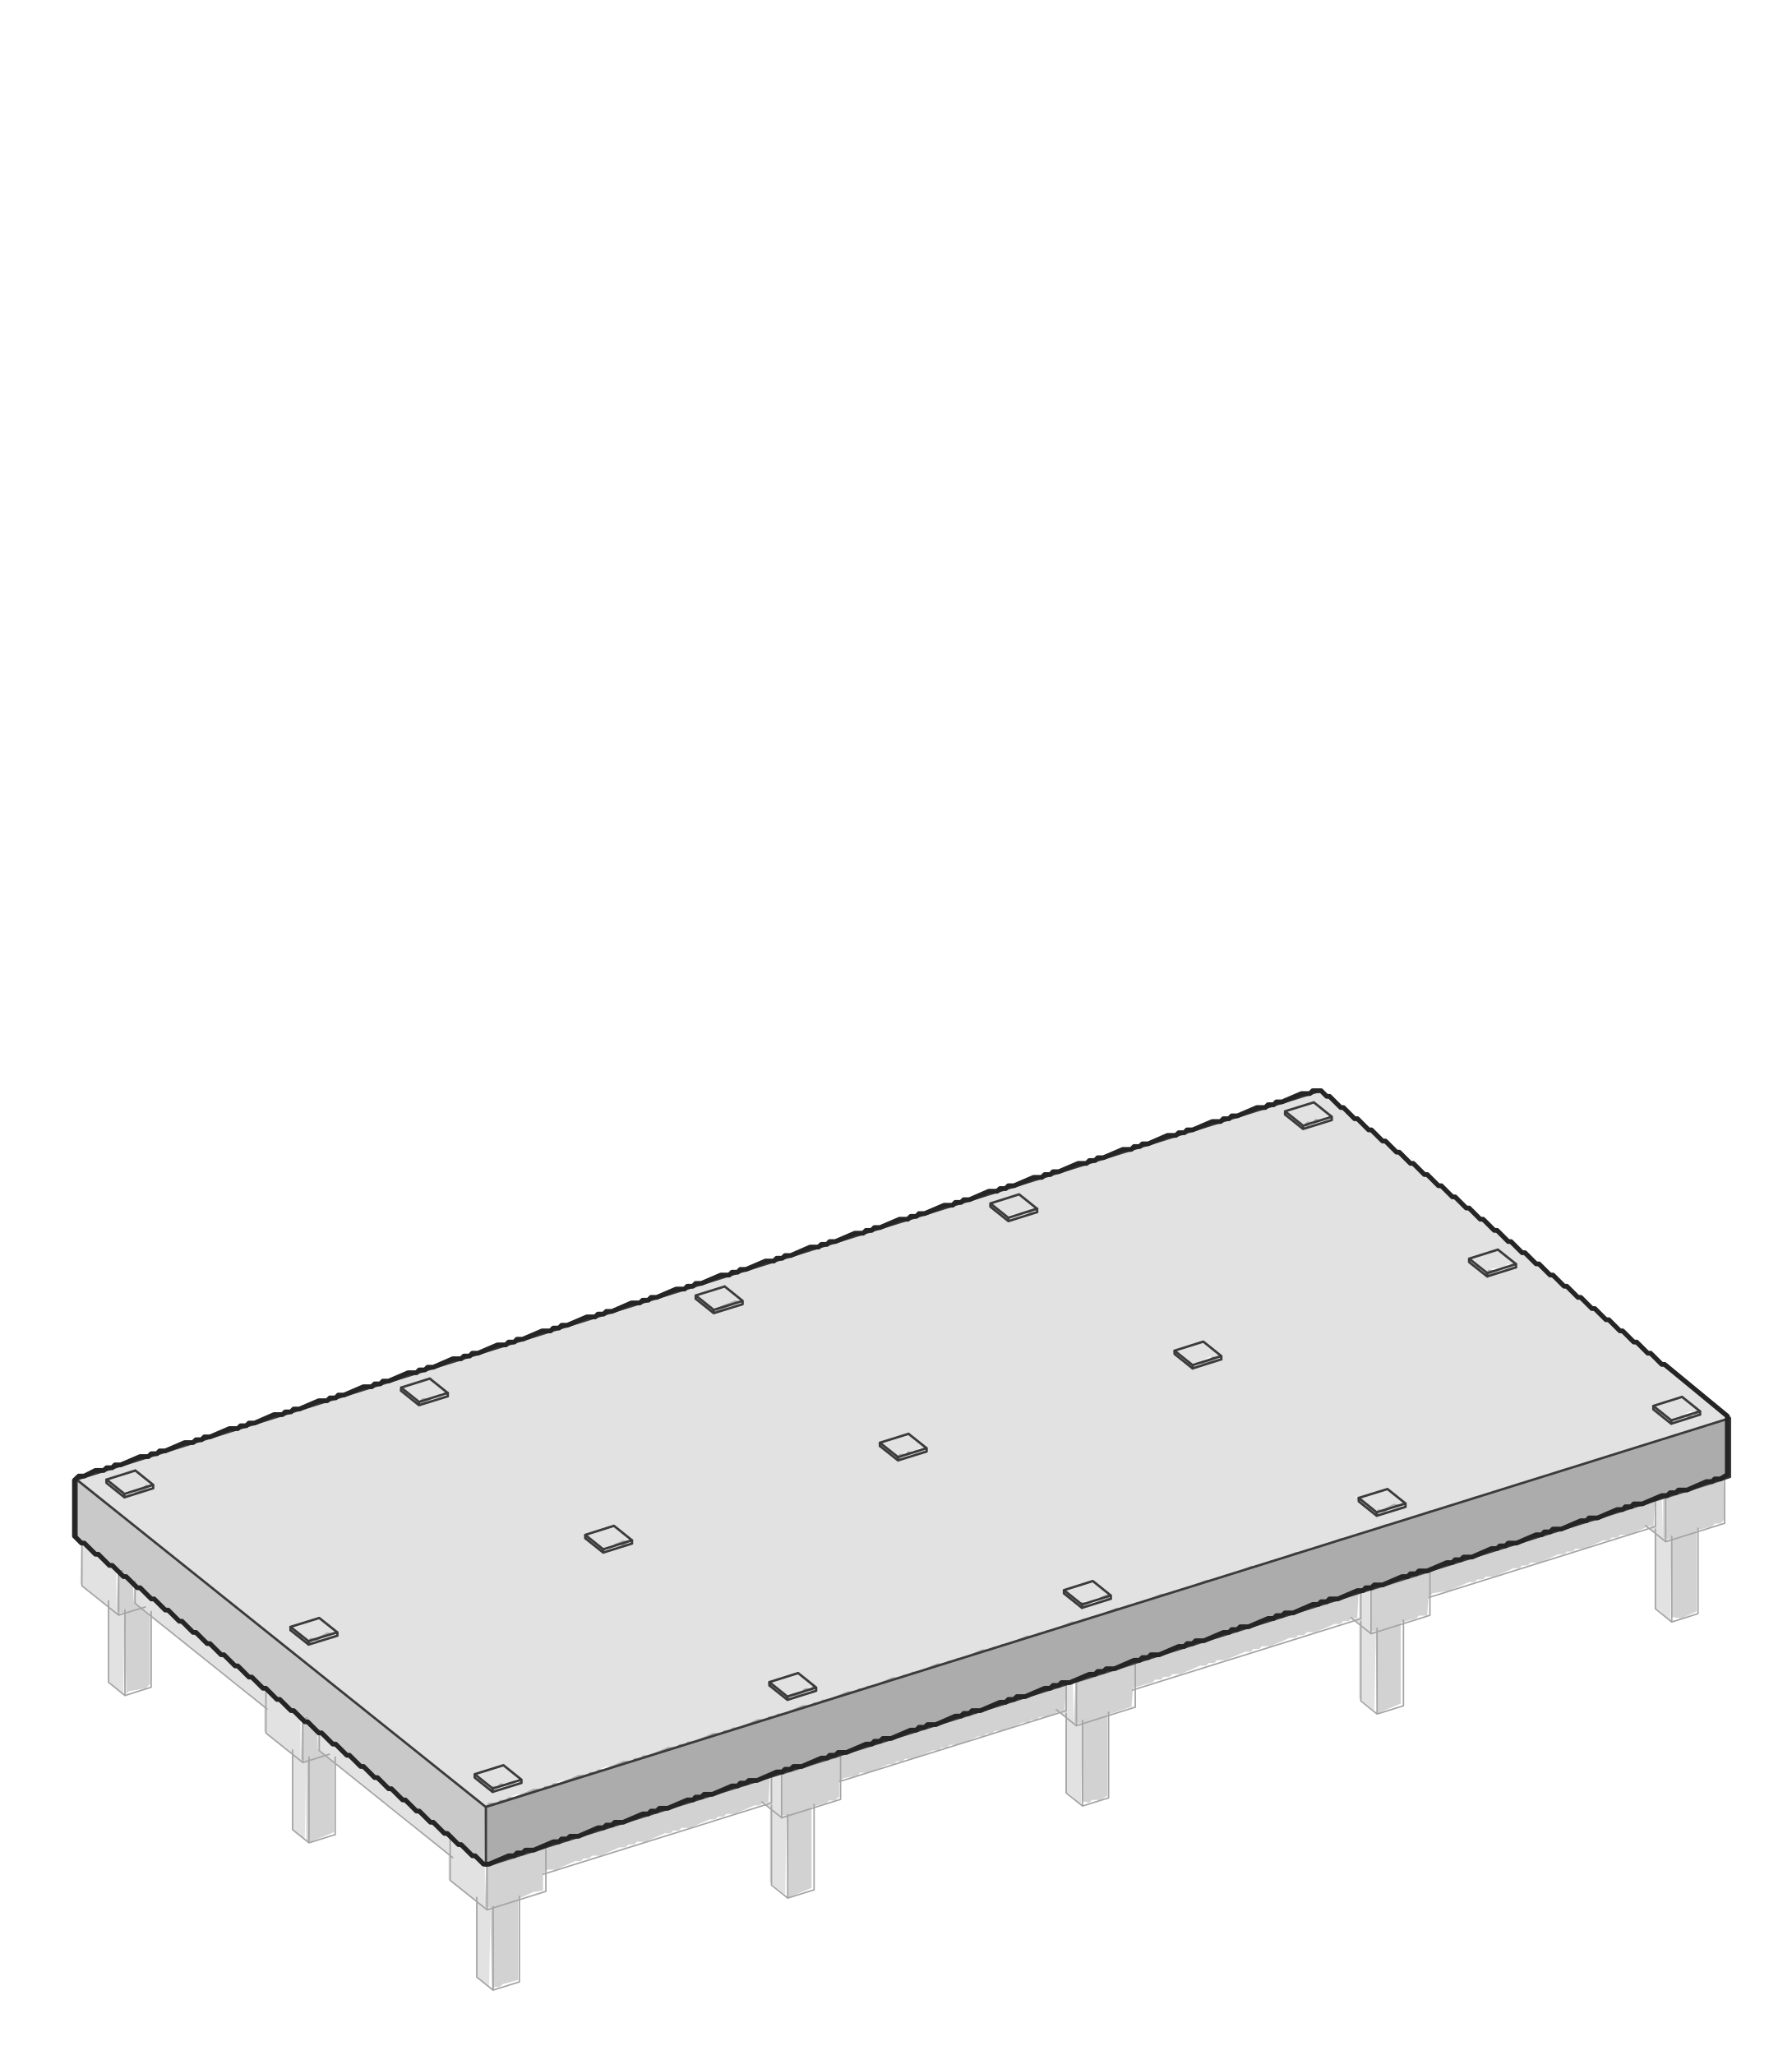
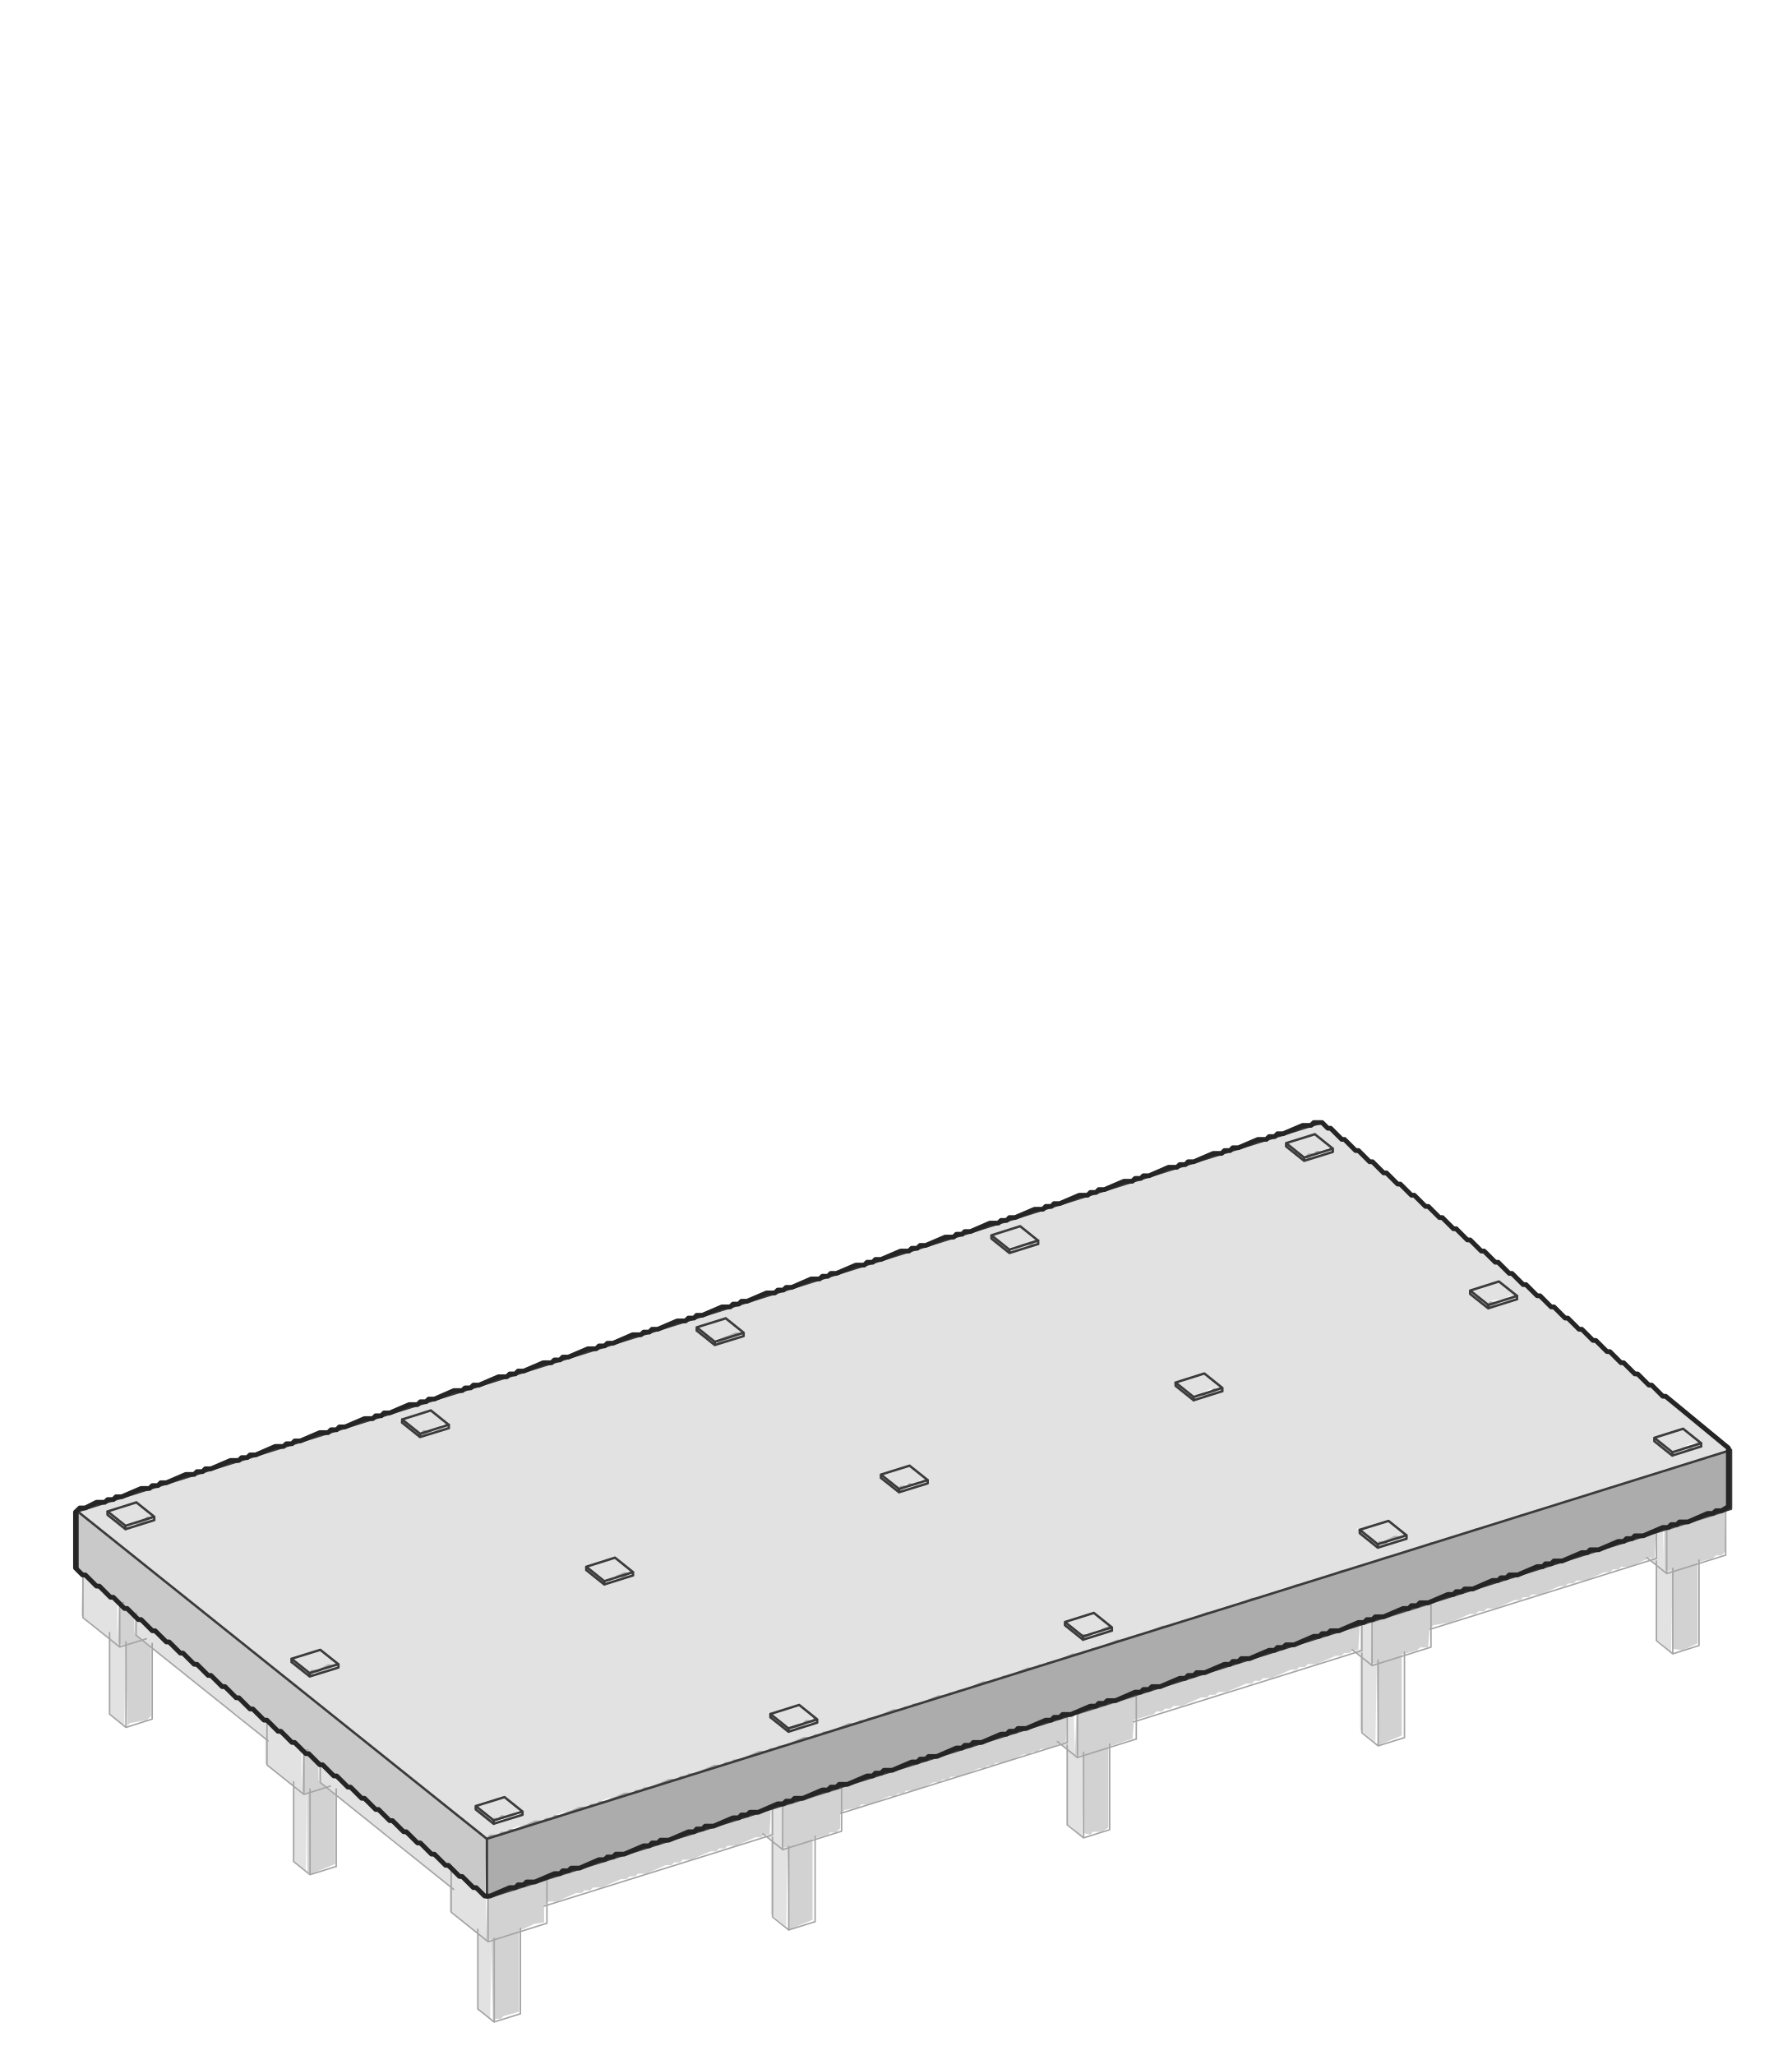
- <svg xmlns="http://www.w3.org/2000/svg" viewBox="202.59 162.34 120.31 138.01">
+ <svg xmlns="http://www.w3.org/2000/svg" viewBox="202.52 160.2 120.31 138.01">
  <defs>
    <clipPath id="cell1">
      <rect x="183.4" y="166" width="142" height="134" />
    </clipPath>
  </defs>
  <g clip-path="url(#cell1)">
    <g>
      <path d="M318.13,264.66h-.38l-.19.18-1.03.28v5.44l-1.03.47-.66-.1v-5.25h-.56v-2.81l.21-.09h.08l.05-.06.32-.14h.56l.19-.18h.38l.13-.14.13-.05h.3l.89-.38h.05l.04-.04.34-.14h.38l.09,2.72-.28.28ZM298.44,270.84h-.56l-.19.19-1.03.28v5.44l-1.59.66-.1-5.53h-.38l.1-2.91h.38l.19-.18h.38l1.31-.57h.56l.76-.38h.18l.43-.18h.14l.09-.1.23-.1h.24l.43-.18h.14l.09-.1.23-.1h.24l.19-.18h.56l.45-.19h.11l.09-.09.21-.09h.26l.45-.19h.11l.09-.09.21-.09h.26l.19-.19h.56l.43-.18h.14l.09-.1.23-.1h.24l.43-.18h.14l.09-.1.23-.1h.24l.19-.18h.56l.45-.19h.11l.89-.38h.24l.19-.18h.56l.45-.19h.11l.09-.09.21-.09h.26l.45-.19h.11l.09-.09.21-.09h.26l.19-.19h.56l.43-.18h.14l.09-.1.13-.06.05.06-.09,1.73-.09.05h-.28l-1.31.57h-.56l-.19.18h-.38l-.19.19h-.38l-1.31.56h-.56l-.19.19h-.38l-.19.18h-.38l-1.31.57h-.56l-.19.18h-.38l-.19.19h-.38l-1.31.56h-.56l-.19.19h-.38l-.19.18h-.38l-1.31.57-1.12.18-.28.28-.09,1.22ZM212.38,270.66l.28.09v4.69l-.28.28-1.12.19-.19.18-.1-5.34-.56-.19.1-2.72.38.38h.08l.57.47v1.12l.85.85ZM278.65,276.94l-1.69.56v5.44l-.47.28h-.56l-.19.19-.47-.1v-5.25h-.56l.1-2.88.05-.02h.32l.86-.38h.07l.05-.06.32-.14h.56l.19-.18h.19l.17-.07.58-.12.56-.38h.38l.36-.18h.2l.19-.19h.56l.43-.18h.14l.09-.1.23-.1h.24l.43-.18h.14l.09-.1.23-.1h.24l.19-.18h.56l.45-.19h.11l.09-.09.21-.09h.26l.45-.19h.11l.09-.09.21-.09h.26l.19-.19h.56l.43-.18h.14l.09-.1.23-.1h.24l.43-.18h.14l.09-.1.23-.1h.24l.19-.18h.56l.45-.19h.11l.09-.09.21-.09h.26l.45-.19h.11l.09-.09.21-.09h.26l.19-.19h.56l.43-.18h.14l.75-.38.09.09-.09,1.73-.11.05h-.27l-.19.18h-.38l-.19.19h-.38l-1.31.56h-.56l-.19.19h-.38l-.19.18h-.38l-1.31.57h-.56l-.19.18h-.38l-.19.19h-.38l-1.31.56h-.56l-.19.19h-.38l-.19.18h-.38l-1.31.57h-.56l-.19.18h-.38l-.19.19h-.38l-.19.18-1.31.38-.1,1.22ZM258.31,283.22l-.19.19-1.03.28v5.44l-1.59.66-.1-5.53h-.38l.1-2.91.38-.18h.56l.19-.19h.38l.15-.14.09-.04h.32l.19-.19h.38l.19-.18h.38l.19-.19h.38l.19-.18h.38l.45-.19h.11l.09-.09.21-.09h.26l.45-.19h.11l.09-.09.21-.09h.26l.19-.19h.56l.43-.18h.14l.09-.1.23-.1h.24l.43-.18h.14l.09-.1.23-.1h.24l.19-.18h.56l.45-.19h.11l.09-.09.21-.09h.26l.45-.19h.11l.09-.09.21-.09h.26l.19-.19h.56l.43-.18h.14l.09-.1.23-.1h.24l.43-.18h.14l.09-.1.23-.1h.24l.19-.18h.56l.45-.19h.11l.09-.09.21-.09h.26l.45-.19h.11l.09-.09.21-.09h.26l.19-.19.28.1-.09,1.73-.09.05h-.29l-.75.38h-.56l-.19.19h-.38l-.19.18h-.38l-1.31.57h-.56l-.19.18h-.38l-.19.19h-.38l-1.31.56h-.56l-.19.19h-.38l-.19.18h-.38l-1.31.57h-.56l-.19.18h-.38l-.19.19h-.38l-1.31.56h-.56l-.19.19-.94.18-.28.28v.94l-.28.28h-.38ZM224.7,280.41l.33.28v4.69l-1.59.66-.28-.1v-5.25l-.38-.19.1-2.72.19.18h.03l.81.66v1.12l.66.66h.13ZM236.19,295.78h-.38l-.19.18-.1-5.53h-.38l.1-2.9h.38l.13-.14.13-.05h.3l.89-.38h.05l.04-.04.34-.14h.56l.44-.22.83-.35h.24l.43-.18h.14l.09-.1.23-.1h.24l.19-.18h.56l.45-.19h.11l.09-.09.21-.09h.26l.45-.19h.11l.09-.09.21-.09h.26l.19-.19h.56l.43-.18h.14l.09-.1.23-.1h.24l.43-.18h.14l.09-.1.23-.1h.24l.19-.18h.56l.45-.19h.11l.09-.09.21-.09h.26l.45-.19h.11l.09-.09.21-.09h.26l.19-.19h.56l.43-.18h.14l.09-.1.23-.1h.24l.43-.18h.14l.09-.1.23-.1h.24l.19-.18h.56l.45-.19h.11l.09-.09.13-.06.06.06-.09,1.73-.11.05h-.27l-.19.18h-.38l-1.31.57h-.56l-.19.18h-.38l-.19.19h-.38l-1.31.56h-.56l-.19.19h-.38l-.19.18h-.38l-1.31.57h-.56l-.19.18h-.38l-.19.19h-.38l-1.31.56h-.56l-.19.19h-.38l-.19.18h-.38l-1.31.57h-.56l-.28.28v1.12l-.65.1-1.03.47v5.44l-1.03.28-.19.19Z" style="fill: #d2d2d2;" />
      <path d="M313.34,264.94l.38-.19v-1.69l.47-.28.09,2.9h.56l-.09,5.53-.75-.75-.28-.09v-5.06l-.38-.37ZM207.97,268.69l.1-2.72h.19l.75.75h.15l.19.16.59.59h.12l.34.28v2.81l.56.19-.09,5.34-1.03-.84v-5.06l-1.88-1.5ZM212.38,270.66l-.85-.85.1-1.03.19.18h.04l.74.59.16.16h.04l.73.58.17.17h.04l.72.57.17.18h.04l.71.57.18.18h.05l.7.56.19.19h.05l.69.55.2.2h.05l.68.54.21.21h.05l.67.53.21.22h.05l.66.53.22.22h.06l.65.52.23.23h.06l.64.51.24.24h.06l.59.47v2.81l.38.19-.09,5.15-.85-.65v-5.06l-1.88-1.5v-1.69l-2.15-1.78h-.19l-.75-.75h-.19l-.75-.75h-.19l-.75-.75h-.19l-.75-.75h-.19l-.75-.75h-.19l-.75-.75h-.19ZM293.84,269.25l.15-.09h.14l.19-.19.28.1v2.81h.38l-.09,5.34-1.03-.84v-5.06l-.38-.19.38-.19v-1.69ZM274.15,275.44l.17-.1h.12l.19-.08.09,2.8h.56l-.09,5.53-.75-.75-.28-.09v-5.06l-.38-.38.38-.19v-1.69ZM235.15,287.62v2.81h.38l-.09,5.35-.85-.66v-5.06l-1.88-1.5v-1.69l-4.22-3.47h-.19l-.75-.75h-.19l-.75-.75h-.19l-.75-.75h-.19l-.75-.75h-.19l-.66-.66.1-1.03h.19l.75.75h.19l.75.75h.19l.75.75h.19l.75.75h.19l.75.75h.19l.75.75h.19l.75.75h.16l4.43,3.66ZM255.03,284.25h.38l-.09,5.34-1.03-.84v-5.06l-.38-.19.38-.19v-1.69l.47-.28.28.1v2.81Z" style="fill: #e2e2e2;" />
      <path d="M243.58,280.97h-.26l-.45.19h-.11l-.09.09-.21.09h-.26l-.19.19h-.56l-.43.18h-.14l-.09.1-.23.1h-.24l-.43.18h-.14l-.09.1-.23.1h-.24l-.19.18h-.56l-.45.19h-.11l-.09.09-.21.09h-.26l-.45.19h-.11l-.09.09-.21.09h-.26l-.19.19h-.56l-.19.18-.48-.28-.27-.27h-.19l-.75-.75h-.19l-.75-.75h-.19l-.75-.75h-.19l-.75-.75h-.19l-.75-.75h-.19l-.75-.75h-.19l-.75-.75h-.19l-.75-.75h-.19l-.75-.75h-.19l-.75-.75h-.19l-.75-.75h-.19l-.75-.75h-.19l-.75-.75h-.19l-.75-.75h-.19l-.75-.75h-.19l-.75-.75h-.19l-.75-.75h-.19l-.75-.75h-.19l-.75-.75h-.19l-.75-.75h-.19l-.75-.75h-.19l-.75-.75h-.19l-.75-.75h-.19l-.75-.75h-.19l-.75-.75h-.19l-.75-.75h-.19l-.75-.75h-.19l-.75-.75h-.19l-.28-.47,1.03-.28.19-.19h.56l.19-.18h.38l.19-.19h.38l1.31-.56h.56l.19-.19h.38l.19-.18h.38l1.31-.57h.56l.19-.18h.38l.19-.19h.38l1.31-.56h.56l.19-.19h.38l.19-.18h.38l1.31-.57h.56l.19-.18h.38l.19-.19h.38l1.31-.56h.56l.19-.19h.38l.19-.18h.38l1.31-.57h.56l.19-.18h.38l.19-.19h.38l1.31-.56h.56l.19-.19h.38l.19-.18h.38l1.31-.57h.56l.19-.18h.38l.19-.19h.38l1.31-.56h.56l.19-.19h.38l.19-.18h.38l1.31-.57h.56l.19-.18h.38l.19-.19h.38l1.31-.56h.56l.19-.19h.38l.19-.18h.38l1.31-.57h.56l.19-.18h.38l.19-.19h.38l1.31-.56h.56l.19-.19h.38l.19-.18h.38l1.31-.57h.56l.19-.18h.38l.19-.19h.38l1.31-.56h.56l.19-.19h.38l.19-.18h.38l1.31-.57h.56l.19-.18h.38l.19-.19h.38l1.31-.56h.56l.19-.19h.38l.19-.18h.38l1.31-.57h.56l.19-.18h.38l.19-.19h.38l1.31-.56h.56l.19-.19h.38l.19-.18h.38l1.31-.57h.56l.19-.18h.38l.19-.19h.38l1.31-.56h.56l.19-.19h.38l.19-.18h.38l1.31-.57h.56l.19-.18h.38l.19-.19h.38l1.31-.56h.56l.19-.19h.38l.19-.18h.38l1.31-.57h.56l.19-.18h.38l.19-.19h.38l1.31-.56h.56l.19-.19h.38l.19-.18h.38l1.31-.57h.56l.19-.18h.38l.19-.19h.38l1.31-.56h.56l.19-.19h.56l.38.38h.19l.75.75h.19l.75.75h.19l.75.75h.19l.75.75h.19l.75.75h.19l.75.75h.19l.75.75h.19l.75.75h.19l.75.75h.19l.75.75h.19l.75.75h.19l.75.75h.19l.75.75h.19l.75.75h.19l.75.75h.19l.75.75h.19l.75.75h.19l.75.75h.19l.75.75h.19l.75.75h.19l.75.75h.19l.75.75h.19l.75.75h.19l.75.75h.19l4.22,3.47-.26.1h-.02s-1.31.55-1.31.55h-.56l-.45.19h-.11l-.09.09-.21.09h-.26l-.45.19h-.11l-.09.09-.21.09h-.26l-.19.19h-.56l-.43.18h-.14l-.09.1-.23.1h-.24l-.43.18h-.14l-.09.1-.23.1h-.24l-.19.18h-.56l-.45.19h-.11l-.09.09-.21.09h-.26l-.45.19h-.11l-.09.09-.21.09h-.26l-.19.19h-.56l-.43.18h-.14l-.09.1-.23.1h-.24l-.43.18h-.14l-.09.1-.23.1h-.24l-.19.18h-.56l-.45.19h-.11l-.09.09-.21.09h-.26l-.45.19h-.11l-.09.09-.21.09h-.26l-.19.19h-.56l-.43.18h-.14l-.09.1-.23.1h-.24l-.43.18h-.14l-.09.1-.23.1h-.24l-.19.18h-.56l-.45.19h-.11l-.09.09-.21.09h-.26l-.45.19h-.11l-.09.09-.21.09h-.26l-.19.19h-.56l-.43.18h-.14l-.09.1-.23.1h-.24l-.43.18h-.14l-.09.1-.23.1h-.24l-.19.18h-.56l-.45.19h-.11l-.09.09-.21.09h-.26l-.45.19h-.11l-.09.09-.21.09h-.26l-.19.19h-.56l-.43.18h-.14l-.09.1-.23.1h-.24l-.43.18h-.14l-.09.1-.23.1h-.24l-.19.18h-.56l-.45.19h-.11l-.09.09-.21.09h-.26l-.45.19h-.11l-.09.09-.21.09h-.26l-.19.19h-.56l-.43.18h-.14l-.09.1-.23.1h-.24l-.43.18h-.14l-.09.1-.23.1h-.24l-.19.18h-.56l-.45.19h-.11l-.09.09-.21.09h-.26l-.45.19h-.11l-.09.09-.21.09h-.26l-.19.19h-.56l-.43.18h-.14l-.09.1-.23.1h-.24l-.43.18h-.14l-.09.1-.23.1h-.24l-.19.18h-.56l-.45.19h-.11l-.09.09-.21.09h-.26l-.45.19h-.11l-.09.09-.21.09h-.26l-.19.19h-.56l-.43.18h-.14l-.09.1-.23.1h-.24l-.43.18h-.14l-.09.1-.23.1h-.24l-.19.18h-.56l-.45.19h-.11l-.09.09-.21.09h-.26l-.45.19h-.11l-.09.09-.21.09h-.26l-.19.19h-.56l-.43.18h-.14l-.09.1-.23.1h-.24l-.43.18h-.14l-.09.1-.23.1h-.24l-.19.18h-.56l-.45.19h-.11l-.09.09-.21.09h-.26l-.45.19h-.11l-.09.09-.21.09h-.26l-.19.19h-.56l-.43.18h-.14l-.09.1-.23.1h-.24l-.43.18h-.14l-.09.1-.23.1h-.24l-.19.18h-.56l-.45.19h-.11l-.09.09-.21.09h-.26l-.45.19h-.11l-.09.09-.21.09h-.26l-.19.19h-.56l-.43.18h-.14l-.09.1-.23.1h-.24l-.43.18h-.14l-.09.1-.23.1h-.24l-.19.18h-.56l-.45.19h-.11l-.09.09-.21.09h-.26l-.45.19h-.11l-.09.09-.21.09h-.26l-.19.19h-.56l-.43.18h-.14l-.09.1-.23.1h-.24l-.43.18h-.14l-.09.1-.23.1h-.24l-.19.18h-.56l-.45.19h-.11l-.09.09-.21.09ZM289.57,237.48l-.69-.57-.1.09.85.84.38.19.23-.05.14.05.1-.1.67-.25.45-.12h-.09s.47-.19.47-.19l-.28-.09-.19.18h-.56l-.19.19h-.38l-.12.12-.25.06-.1-.09h0s-.28-.29-.28-.29l-.06.02ZM271.23,243.76l-1.1.27-.75-.75-.28.09,1.03.84.47-.09.66-.28h.56l.28-.28-.09-.1-.1.03-.09-.03-.09.09-.57.19h.07ZM301.25,246.84l-.1.1.43.36-.05.02.24.14.61.51.09-.03.09.03.65-.28,1.12-.38-.47-.1-.19.19-1.12.18-.19.19-.56-.57h-.19l-.38-.38ZM249.31,249.28l-.1.09.85.84.38.19.19-.04.19.04,1.59-.66-.47-.09-1.03.42-.47.13-.1-.09h0s-.28-.29-.28-.29l-.06.02-.69-.57ZM282.57,253.87l-1.01-.83-.28.09,1.22,1.03.28-.1.66-.1,1.03-.47-.47-.09-.87.37-.35.1h.09s-.18.09-.18.09l-.1-.08h0s-.02-.01-.02-.01ZM229.66,255.83l.91.76.23-.05.14.05.65-.28h-.05s.98-.37.98-.37l-.28-.1-.19.19-.87.22-.25-.04-.13.13-.24.06-.75-.75-.38-.19-.1.1.21.18h-.03s.13.08.13.08ZM316.63,257.34l.09-.28-.09-.1-.19.19h-.38l-1.31.56-.75-.75-.38-.18-.1.09.21.18h-.02s.11.07.11.07l.92.78.09-.1.66-.28.26-.05.3.05.11-.12.45-.08ZM264.31,259.59l-.19.19h-.56l-.36.18h-.2l-.19.19-.56-.57h-.19l-.38-.38-.1.1.43.36-.05.02.24.14.61.51.09-.03.09.03.1-.09,1.68-.56-.47-.1ZM212.84,262.12l-.47-.09-.19.18-1.03.28h.03s-.3.09-.3.09l-.1-.09h0s-.28-.29-.28-.29l-.06.02-.69-.57-.1.09.85.84.38.19.28-.1.66-.1,1.03-.47ZM294.67,263.54l-.92-.76-.1.09v.19l.28.1.75.75.38.18.1-.09.26-.09h.2l.1-.1,1.12-.37-.65-.1-.75.38h-.56l-.19-.18h-.02ZM244.9,265.88l-.47-.09-1.31.56-.1-.08h0s-.02-.01-.02-.01l-1.01-.83-.28.09,1.22,1.03.28-.1.66-.28h.56l.47-.28ZM275,269.91l-.56-.57-.38-.18-.1.09.21.18h-.02s.11.07.11.07l.92.78.44-.19.69-.19.19-.19h.56l.09-.28-.09-.1-1.31.57h-.75ZM222.5,271.97l-.38-.38-.1.1.43.36-.05.02.24.14.61.51.09-.03.09.03.1-.09.26-.09h.2l.1-.1,1.12-.37-.65-.1-.86.38h-.26l-.19.19-.56-.57h-.19ZM254.09,275.44l.28.1.75.75.16-.02.02.02.02-.02.37-.03.37.05.32-.16.81-.22.09-.28-.09-.09-.43.18h-.14l-.09.1-.47.2-.3.08h-.45l-.19-.18h-.02s-.92-.75-.92-.75l-.1.09v.19ZM234.7,281.88l.92.78.1-.1,1.03-.28.19-.19h.38l.28-.28-.09-.1-.75.38h-.56l-.19.19h-.56l-.56-.57-.38-.18-.1.09.21.18h-.02s.11.07.11.07Z" style="fill: #e2e2e2;" />
      <path d="M290.94,237.47l.65.1-1.03.28-.19.19-.28-.1.28-.28h.38l.19-.19ZM272,243.47l.09.1-.28.28-.66-.09.85-.28ZM302.56,247.59l.65.1-.65.28-.28-.09.28-.28ZM251.94,249.66l.47.09-1.59.66-.47-.1,1.6-.65ZM283.44,253.97l-.66-.09,1.03-.28.19-.18.47.09-1.03.47ZM230.94,256.22l.65.1-.65.28-.28-.09.28-.28ZM316.72,257.06l-.09.28h-.38l-.19.19-.66-.1,1.03-.28.19-.19.09.1ZM240.69,285.84h-.38l-.19.19h-.38l-1.31.56h-.56l-.19.19h-.38l-.19.18h-.38l-1.31.57-.28-.1v-3.75l.28-.28h.56l.19-.19h.38l.19-.18h.38l1.31-.57h.56l.19-.18h.38l.19-.19h.38l1.31-.56h.56l.19-.19h.38l.19-.18h.38l1.31-.57h.56l.19-.18h.38l.19-.19h.38l1.31-.56h.56l.19-.19h.38l.19-.18h.38l1.31-.57h.56l.19-.18h.38l.19-.19h.38l1.31-.56h.56l.19-.19h.38l.19-.18h.38l1.31-.57h.56l.19-.18h.38l.19-.19h.38l1.31-.56h.56l.19-.19h.38l.19-.18h.38l1.31-.57h.56l.19-.18h.38l.19-.19h.38l1.31-.56h.56l.19-.19h.38l.19-.18h.38l1.31-.57h.56l.19-.18h.38l.19-.19h.38l1.31-.56h.56l.19-.19h.38l.19-.18h.38l1.31-.57h.56l.19-.18h.38l.19-.19h.38l1.31-.56h.56l.19-.19h.38l.19-.18h.38l1.31-.57h.56l.19-.18h.38l.19-.19h.38l1.31-.56h.56l.19-.19h.38l.19-.18h.38l1.31-.57h.56l.19-.18h.38l.19-.19h.38l1.31-.56h.56l.19-.19h.38l.19-.18h.38l1.31-.57h.56l.19-.18h.38l.19-.19h.38l1.31-.56h.56l.19-.19h.38l.19-.18h.38l1.31-.57h.56l.19-.18h.38l.19-.19h.38l1.31-.56h.56l.19-.19h.38l.19-.18h.38l1.31-.57h.56l.19-.18h.38l.19-.19h.38l1.31-.56h.56l.19-.19h.38l.19-.18h.38l1.31-.57h.56l.19-.18h.38l.19-.19h.38l1.31-.56h.56l.19-.19h.38l.19-.18h.38l1.31-.57h.56l1.31-.56.28.09v3.75l-.47.28h-.38l-.19.18h-.38l-1.31.57h-.56l-.19.18h-.38l-.19.19h-.38l-1.31.56h-.56l-.19.19h-.38l-.19.18h-.38l-1.31.57h-.56l-.19.18h-.38l-1.31.57h-.56l-.19.18h-.38l-.19.19h-.38l-1.31.56h-.56l-.19.19h-.38l-.19.18h-.38l-1.31.57h-.56l-.19.18h-.38l-.19.19h-.38l-1.31.56h-.56l-.19.19h-.38l-.19.18h-.38l-1.31.57h-.56l-.19.18h-.38l-.19.19h-.38l-1.31.56h-.56l-.19.19h-.38l-.19.18h-.38l-1.31.57h-.56l-.19.18h-.38l-.19.19h-.38l-1.31.56h-.56l-.19.19h-.38l-.19.18h-.38l-1.31.57h-.56l-.19.18h-.38l-.19.19h-.38l-1.31.56h-.56l-.19.19h-.38l-.19.18h-.38l-1.31.57h-.56l-.19.18h-.38l-.19.19h-.38l-1.31.56h-.56l-.19.19h-.38l-.19.18h-.38l-1.31.57h-.56l-.19.18h-.38l-.19.19h-.38l-1.31.56h-.56l-.19.19h-.38l-.19.18h-.38l-1.31.57h-.56l-.19.18h-.38l-.19.19h-.38l-1.31.56h-.56l-.19.19h-.38l-.19.18h-.38l-1.31.57h-.56l-.19.18h-.38l-.19.19h-.38l-1.31.56h-.56l-.19.19h-.38l-.19.18h-.38l-1.31.57h-.56l-.19.18h-.38l-.19.19h-.38l-1.31.56h-.56l-.19.19h-.38l-.19.18h-.38l-1.31.57h-.56l-.19.18h-.38l-.19.19h-.38l-1.31.56h-.56l-.19.19h-.38l-.19.18h-.38l-1.31.57h-.56l-.19.18ZM264.22,259.88l-1.03.28-.19.18-.28-.09.28-.28h.38l.19-.18.65.09ZM212.19,262.22l.19-.18.47.09-1.03.47-.66-.09,1.03-.28ZM295.06,264.09v-.38h.38l.75-.38.65.1-1.03.28-.19.19h-.38l-.19.18ZM243.78,266.06l.66-.28.47.09-.47.28-.66-.1ZM277.06,269.72l-.66-.09.66-.28v.38ZM275.19,269.91l.65.09-.65.28v-.38ZM225.22,272.06l-1.03.28-.19.19h-.38l-.19.18-.28-.09.28-.28h.38l.75-.38.65.1ZM257.28,275.62l-.09.28h-.38l-.75.38-.66-.1,1.03-.28.19-.19h.38l.19-.18.09.09ZM236.84,282.19l-1.03.28-.19.19v-.38h.38l.19-.19.65.1Z" style="fill: #acacac;" />
      <path d="M289.81,237.84l-.47-.28.28-.1.28.28-.09.09ZM269.56,243.66l-.47-.28.28-.09.28.28-.09.1ZM302,247.59l-.47-.28.28-.1.28.28-.09.09ZM250.25,250.22l-.47-.28.28-.1.28.28-.09.09ZM281.75,253.41l-.47-.28.28-.09.28.28-.09.1ZM282.5,254.16l-.28-.28.1-.09.28.09-.09.28ZM230,256.03l-.47-.28.28-.09.28.28-.09.1ZM314.19,257.34l-.47-.28.28-.1.28.28-.09.09ZM262.44,259.97l-.47-.28.28-.1.28.28-.09.09ZM235.06,287.53l-4.31-3.57h-.19l-.75-.75h-.19l-.75-.75h-.19l-.75-.75h-.19l-.75-.75h-.19l-.75-.75h-.19l-.75-.75h-.19l-.75-.75h-.19l-.75-.75h-.19l-.75-.75h-.19l-.75-.75h-.19l-.75-.75h-.19l-.75-.75h-.19l-.75-.75h-.19l-.75-.75h-.19l-.75-.75h-.19l-.75-.75h-.19l-.75-.75h-.19l-.75-.75h-.19l-.75-.75h-.19l-.75-.75h-.19l-.75-.75h-.19l-.75-.75h-.19l-.75-.75h-.19l-.75-.75h-.19l-.47-.47v-3.75l.1-.09.38.38h.19l.75.75h.19l.75.75h.19l.75.75h.19l.75.75h.19l.75.75h.19l.75.75h.19l.75.75h.19l.75.75h.19l.75.75h.19l.75.75h.19l.75.75h.19l.75.75h.19l.75.75h.19l.75.75h.19l.75.75h.19l.75.75h.19l.75.75h.19l.75.75h.19l.75.75h.19l.75.75h.19l.75.75h.19l.75.75h.19l.75.75h.19l.75.75h.19l.75.75h.19l.75.75h.19l.75.75h.19l.75.75h.19l.65.65-.09,3.85ZM210.69,262.59l-.47-.28.28-.1.28.28-.09.09ZM293.94,263.16l-.28-.1.1-.28.28.28-.09.1ZM294.88,263.91l-.47-.28.28-.09.28.28-.09.1ZM242.19,265.78l-.47-.28.28-.09.28.28-.09.1ZM242.94,266.53l-.28-.28.1-.09.28.09-.09.28ZM274.63,269.72l-.47-.28.28-.1.28.28-.09.09ZM222.88,272.34l-.47-.28.28-.1.28.28-.09.09ZM254.38,275.53l-.28-.1.1-.28.28.28-.09.1ZM255.31,276.28l-.47-.28.28-.09.28.28-.09.1ZM235.06,282.09l-.47-.28.28-.1.28.28-.09.09Z" style="fill: #c9c9c9;" />
    </g>
    <g>
      <path d="M235.3,287.68l3.95-1.24M239.25,286.45l-.2-.17M232.95,285.67l-.13.04M232.82,285.7l2.48,1.98M235.3,290.6l3.95-1.24M239.25,289.36v-2.92M235.3,287.68v2.92M232.82,288.62l2.48,1.98M232.82,285.7v2.92M235.71,295.99l1.76-.55M237.47,295.45v-5.75M235.71,290.38v5.62M234.61,295.12l1.1.88M234.61,289.77v5.35M222.93,277.79l.26-.08M220.58,275.77l-.13.05M220.45,275.81l2.48,1.98M222.93,280.71l1.78-.56M222.93,277.79v2.92M220.45,278.73l2.48,1.98M220.45,275.81v2.92M223.34,286.1l1.75-.55M225.1,285.56v-5.22M223.34,280.35v5.75M222.24,285.22l1.1.88M222.24,279.87v5.35M210.56,267.89l.26-.07M208.22,265.88l-.13.04M208.09,265.91l2.47,1.98M210.56,270.81l1.79-.55M210.56,267.89v2.92M208.09,268.84l2.47,1.97M208.09,265.91v2.92M210.98,276.21l1.76-.56M212.74,275.65v-5.08M210.98,270.46v5.75M209.88,275.32l1.1.89M209.88,269.84v5.48M255.08,281.5l3.96-1.23M259.04,280.27l-.21-.16M254.77,281.25l.31.25M255.08,284.42l3.96-1.24M259.04,283.18v-2.92M255.08,281.5v2.93M253.75,283.35l1.34,1.07M255.49,289.81l1.76-.55M257.26,289.27v-5.75M255.49,284.2v5.62M254.4,288.94l1.1.88M254.4,283.58v5.36M274.88,275.32l3.95-1.24M278.83,274.08l-.2-.16M274.57,275.07l.31.25M274.88,278.23l3.95-1.24M278.83,277v-2.92M274.88,275.32v2.92M273.53,277.16l1.34,1.07M275.29,283.63l1.75-.55M277.04,283.08v-5.75M275.29,277.88v5.75M274.19,282.75l1.1.88M274.19,277.4v5.35M294.66,269.14l3.96-1.24M298.62,267.9l-.1-.08M294.35,268.89l.31.25M294.66,272.06l3.96-1.24M298.62,270.82v-2.92M294.66,269.14v2.92M293.32,270.98l1.34,1.07M295.07,277.45l1.76-.55M296.84,276.9v-5.75M295.07,271.69v5.75M293.98,276.57l1.09.88M293.98,271.22v5.35M314.45,262.95l3.96-1.24M318.41,261.71l-.21-.16M314.15,262.7l.31.25M314.45,265.88l3.96-1.24M318.41,264.64v-2.93M314.45,262.95v2.93M313.11,264.8l1.34,1.07M314.86,271.27l1.76-.56M316.62,270.71v-5.74M314.86,265.52v5.75M313.76,270.38l1.1.89M313.76,265.03v5.35M239.07,288.21l15.33-4.79M254.4,283.42v-1.92M258.98,281.98l15.2-4.75M274.19,277.24v-1.92M278.65,275.84l15.33-4.79M293.98,271.06v-1.92M298.56,269.62l15.2-4.76M313.76,264.87v-1.92M224.03,279.91l8.96,7.18M224.03,278.54v1.37M211.66,270.02l8.86,7.09M211.66,268.52v1.51" style="fill: none; stroke: #a5a5a5; stroke-linecap: round; stroke-linejoin: round; stroke-width: .1px;" />
      <path d="M235.22,283.69l83.55-26.11M318.77,257.58l-27.48-21.99M291.28,235.59l-83.55,26.11M207.73,261.7l27.48,21.99M235.22,287.64l83.55-26.11M318.77,261.53v-3.95M235.22,283.69v3.95M207.73,265.65l27.48,21.99M207.73,261.7v3.95M235.67,282.46l1.94-.6M237.61,281.86l-1.21-.97M236.4,280.89l-1.93.6M234.47,281.49l1.21.97M235.67,282.68l1.94-.6M237.61,282.08v-.22M235.67,282.46v.22M234.47,281.72l1.21.97M234.47,281.49v.23M223.31,272.56l1.94-.6M225.25,271.97l-1.22-.97M224.03,271l-1.94.6M222.1,271.6l1.22.97M223.31,272.79l1.94-.6M225.25,272.19v-.22M223.31,272.56v.23M222.1,271.82l1.22.97M222.1,271.6v.23M210.94,262.67l1.94-.61M212.88,262.06l-1.21-.97M211.67,261.1l-1.94.61M209.74,261.7l1.21.97M210.94,262.9l1.94-.61M212.88,262.29v-.23M210.94,262.67v.23M209.74,261.93l1.21.97M209.74,261.7v.23M255.47,276.28l1.93-.61M257.4,275.67l-1.21-.97M256.19,274.7l-1.94.61M254.26,275.31l1.21.97M255.47,276.5l1.93-.61M257.4,275.89v-.22M255.47,276.28v.22M254.26,275.53l1.21.97M254.26,275.31v.23M243.1,266.39l1.94-.61M245.03,265.78l-1.21-.97M243.82,264.81l-1.93.61M241.89,265.42l1.21.97M243.1,266.61l1.94-.61M245.03,266v-.22M243.1,266.39v.22M241.89,265.64l1.21.97M241.89,265.42v.23M230.73,256.49l1.94-.61M232.66,255.89l-1.21-.97M231.46,254.92l-1.94.61M229.52,255.52l1.21.97M230.73,256.71l1.94-.6M232.66,256.11v-.22M230.73,256.49v.22M229.52,255.74l1.21.97M229.52,255.52v.22M275.25,270.1l1.94-.61M277.19,269.49l-1.21-.97M275.98,268.52l-1.94.61M274.04,269.13l1.21.97M275.25,270.32l1.94-.61M277.19,269.72v-.23M275.25,270.1v.23M274.04,269.35l1.21.97M274.04,269.13v.22M262.89,260.2l1.93-.6M264.82,259.6l-1.22-.97M263.61,258.63l-1.93.6M261.68,259.23l1.22.97M262.89,260.42l1.93-.6M264.82,259.82v-.23M262.89,260.2v.22M261.68,259.45l1.22.97M261.68,259.23v.23M250.52,250.31l1.94-.6M252.46,249.7l-1.21-.97M251.25,248.74l-1.94.6M249.31,249.34l1.21.97M250.52,250.53l1.94-.6M252.46,249.93v-.23M250.52,250.31v.22M249.31,249.56l1.21.97M249.31,249.34v.23M295.04,263.91l1.94-.6M296.98,263.31l-1.21-.97M295.77,262.34l-1.94.6M293.84,262.94l1.21.97M295.04,264.14l1.94-.6M296.98,263.53v-.23M295.04,263.91v.23M293.84,263.17l1.21.97M293.84,262.94v.22M282.68,254.02l1.93-.61M284.61,253.41l-1.21-.97M283.4,252.44l-1.94.61M281.47,253.05l1.21.97M282.68,254.24l1.93-.61M284.61,253.64v-.23M282.68,254.02v.23M281.47,253.27l1.21.97M281.47,253.05v.22M270.31,244.12l1.94-.61M272.24,243.52l-1.21-.97M271.03,242.55l-1.93.61M269.1,243.16l1.21.97M270.31,244.35l1.94-.61M272.24,243.74v-.23M270.31,244.12v.22M269.1,243.38l1.21.97M269.1,243.16v.22M314.83,257.73l1.94-.61M316.76,257.12l-1.21-.97M315.56,256.15l-1.94.61M313.62,256.76l1.21.97M314.83,257.95l1.94-.61M316.76,257.35v-.22M314.83,257.73v.23M313.62,256.99l1.21.97M313.62,256.76v.23M302.47,247.84l1.94-.61M304.4,247.23l-1.22-.97M303.19,246.26l-1.94.61M301.25,246.87l1.22.97M302.47,248.06l1.94-.61M304.4,247.45v-.23M302.47,247.84v.23M301.25,247.1l1.22.97M301.25,246.87v.23M290.1,237.94l1.93-.6M292.03,237.34l-1.21-.97M290.83,236.37l-1.94.6M288.89,236.97l1.21.97M290.1,238.16l1.93-.6M292.03,237.56v-.23M290.1,237.94v.22M288.89,237.19l1.21.97M288.89,236.97v.22" style="fill: none; stroke: #3b3b3b; stroke-linecap: round; stroke-linejoin: round; stroke-width: .16px;" />
    </g>
    <g>
      <polygon points="235.44 287.53 235.06 287.53 234.5 286.97 234.31 286.97 233.56 286.22 233.38 286.22 232.63 285.47 232.44 285.47 231.69 284.72 231.5 284.72 230.75 283.97 230.56 283.97 229.81 283.22 229.63 283.22 228.88 282.47 228.69 282.47 227.94 281.72 227.75 281.72 227 280.97 226.81 280.97 226.06 280.22 225.88 280.22 225.13 279.47 224.94 279.47 224.19 278.72 224 278.72 223.25 277.97 223.06 277.97 222.31 277.22 222.13 277.22 221.38 276.47 221.19 276.47 220.44 275.72 220.25 275.72 219.5 274.97 219.31 274.97 218.56 274.22 218.38 274.22 217.63 273.47 217.44 273.47 216.69 272.72 216.5 272.72 215.75 271.97 215.56 271.97 214.81 271.22 214.63 271.22 213.88 270.47 213.69 270.47 212.94 269.72 212.75 269.72 212 268.97 211.81 268.97 211.06 268.22 210.88 268.22 210.13 267.47 209.94 267.47 209.19 266.72 209 266.72 208.25 265.97 208.06 265.97 207.59 265.5 207.59 261.75 207.88 261.47 208.25 261.47 209 261.09 209.56 261.09 209.75 260.91 210.13 260.91 210.31 260.72 210.69 260.72 212 260.16 212.56 260.16 212.75 259.97 213.13 259.97 213.31 259.78 213.69 259.78 215 259.22 215.56 259.22 215.75 259.03 216.13 259.03 216.31 258.84 216.69 258.84 218 258.28 218.56 258.28 218.75 258.09 219.13 258.09 219.31 257.91 219.69 257.91 221 257.34 221.56 257.34 221.75 257.16 222.13 257.16 222.31 256.97 222.69 256.97 224 256.41 224.56 256.41 224.75 256.22 225.13 256.22 225.31 256.03 225.69 256.03 227 255.47 227.56 255.47 227.75 255.28 228.13 255.28 228.31 255.09 228.69 255.09 230 254.53 230.56 254.53 230.75 254.34 231.13 254.34 231.31 254.16 231.69 254.16 233 253.59 233.56 253.59 233.75 253.41 234.13 253.41 234.31 253.22 234.69 253.22 236 252.66 236.56 252.66 236.75 252.47 237.13 252.47 237.31 252.28 237.69 252.28 239 251.72 239.56 251.72 239.75 251.53 240.13 251.53 240.31 251.34 240.69 251.34 242 250.78 242.56 250.78 242.75 250.59 243.13 250.59 243.31 250.41 243.69 250.41 245 249.84 245.56 249.84 245.75 249.66 246.13 249.66 246.31 249.47 246.69 249.47 248 248.91 248.56 248.91 248.75 248.72 249.13 248.72 249.31 248.53 249.69 248.53 251 247.97 251.56 247.97 251.75 247.78 252.13 247.78 252.31 247.59 252.69 247.59 254 247.03 254.56 247.03 254.75 246.84 255.13 246.84 255.31 246.66 255.69 246.66 257 246.09 257.56 246.09 257.75 245.91 258.13 245.91 258.31 245.72 258.69 245.72 260 245.16 260.56 245.16 260.75 244.97 261.13 244.97 261.31 244.78 261.69 244.78 263 244.22 263.56 244.22 263.75 244.03 264.13 244.03 264.31 243.84 264.69 243.84 266 243.28 266.56 243.28 266.75 243.09 267.13 243.09 267.31 242.91 267.69 242.91 269 242.34 269.56 242.34 269.75 242.16 270.13 242.16 270.31 241.97 270.69 241.97 272 241.41 272.56 241.41 272.75 241.22 273.13 241.22 273.31 241.03 273.69 241.03 275 240.47 275.56 240.47 275.75 240.28 276.13 240.28 276.31 240.09 276.69 240.09 278 239.53 278.56 239.53 278.75 239.34 279.13 239.34 279.31 239.16 279.69 239.16 281 238.59 281.56 238.59 281.75 238.41 282.13 238.41 282.31 238.22 282.69 238.22 284 237.66 284.56 237.66 284.75 237.47 285.13 237.47 285.31 237.28 285.69 237.28 287 236.72 287.56 236.72 287.75 236.53 288.13 236.53 288.31 236.34 288.69 236.34 290 235.78 290.56 235.78 290.75 235.59 291.31 235.59 291.69 235.97 291.88 235.97 292.63 236.72 292.81 236.72 293.56 237.47 293.75 237.47 294.5 238.22 294.69 238.22 295.44 238.97 295.63 238.97 296.38 239.72 296.56 239.72 297.31 240.47 297.5 240.47 298.25 241.22 298.44 241.22 299.19 241.97 299.38 241.97 300.13 242.72 300.31 242.72 301.06 243.47 301.25 243.47 302 244.22 302.19 244.22 302.94 244.97 303.13 244.97 303.88 245.72 304.06 245.72 304.81 246.47 305 246.47 305.75 247.22 305.94 247.22 306.69 247.97 306.88 247.97 307.63 248.72 307.81 248.72 308.56 249.47 308.75 249.47 309.5 250.22 309.69 250.22 310.44 250.97 310.63 250.97 311.38 251.72 311.56 251.72 312.31 252.47 312.5 252.47 313.25 253.22 313.44 253.22 314.19 253.97 314.38 253.97 318.59 257.44 318.59 261.38 318.13 261.66 317.75 261.66 317.56 261.84 317.19 261.84 315.88 262.41 315.31 262.41 315.13 262.59 314.75 262.59 314.56 262.78 314.19 262.78 312.88 263.34 312.31 263.34 312.13 263.53 311.75 263.53 311.56 263.72 311.19 263.72 309.88 264.28 309.31 264.28 309.13 264.47 308.75 264.47 307.44 265.03 306.88 265.03 306.69 265.22 306.31 265.22 306.13 265.41 305.75 265.41 304.44 265.97 303.88 265.97 303.69 266.16 303.31 266.16 303.13 266.34 302.75 266.34 301.44 266.91 300.88 266.91 300.69 267.09 300.31 267.09 300.13 267.28 299.75 267.28 298.44 267.84 297.88 267.84 297.69 268.03 297.31 268.03 297.13 268.22 296.75 268.22 295.44 268.78 294.88 268.78 294.69 268.97 294.31 268.97 294.13 269.16 293.75 269.16 292.44 269.72 291.88 269.72 291.69 269.91 291.31 269.91 291.13 270.09 290.75 270.09 289.44 270.66 288.88 270.66 288.69 270.84 288.31 270.84 288.13 271.03 287.75 271.03 286.44 271.59 285.88 271.59 285.69 271.78 285.31 271.78 285.13 271.97 284.75 271.97 283.44 272.53 282.88 272.53 282.69 272.72 282.31 272.72 282.13 272.91 281.75 272.91 280.44 273.47 279.88 273.47 279.69 273.66 279.31 273.66 279.13 273.84 278.75 273.84 277.44 274.41 276.88 274.41 276.69 274.59 276.31 274.59 276.13 274.78 275.75 274.78 274.44 275.34 273.88 275.34 273.69 275.53 273.31 275.53 273.13 275.72 272.75 275.72 271.44 276.28 270.88 276.28 270.69 276.47 270.31 276.47 270.13 276.66 269.75 276.66 268.44 277.22 267.88 277.22 267.69 277.41 267.31 277.41 267.13 277.59 266.75 277.59 265.44 278.16 264.88 278.16 264.69 278.34 264.31 278.34 264.13 278.53 263.75 278.53 262.44 279.09 261.88 279.09 261.69 279.28 261.31 279.28 261.13 279.47 260.75 279.47 259.44 280.03 258.88 280.03 258.69 280.22 258.31 280.22 258.13 280.41 257.75 280.41 256.44 280.97 255.88 280.97 255.69 281.16 255.31 281.16 255.13 281.34 254.75 281.34 253.44 281.91 252.88 281.91 252.69 282.09 252.31 282.09 252.13 282.28 251.75 282.28 250.44 282.84 249.88 282.84 249.69 283.03 249.31 283.03 249.13 283.22 248.75 283.22 247.44 283.78 246.88 283.78 246.69 283.97 246.31 283.97 246.13 284.16 245.75 284.16 244.44 284.72 243.88 284.72 243.69 284.91 243.31 284.91 243.13 285.09 242.75 285.09 241.44 285.66 240.88 285.66 240.69 285.84 240.31 285.84 240.13 286.03 239.75 286.03 238.44 286.59 237.88 286.59 237.69 286.78 237.31 286.78 237.13 286.97 236.75 286.97 235.44 287.53" style="fill: none; stroke: #252525; stroke-linecap: round; stroke-linejoin: round; stroke-width: .32px;" />
    </g>
  </g>
</svg>
